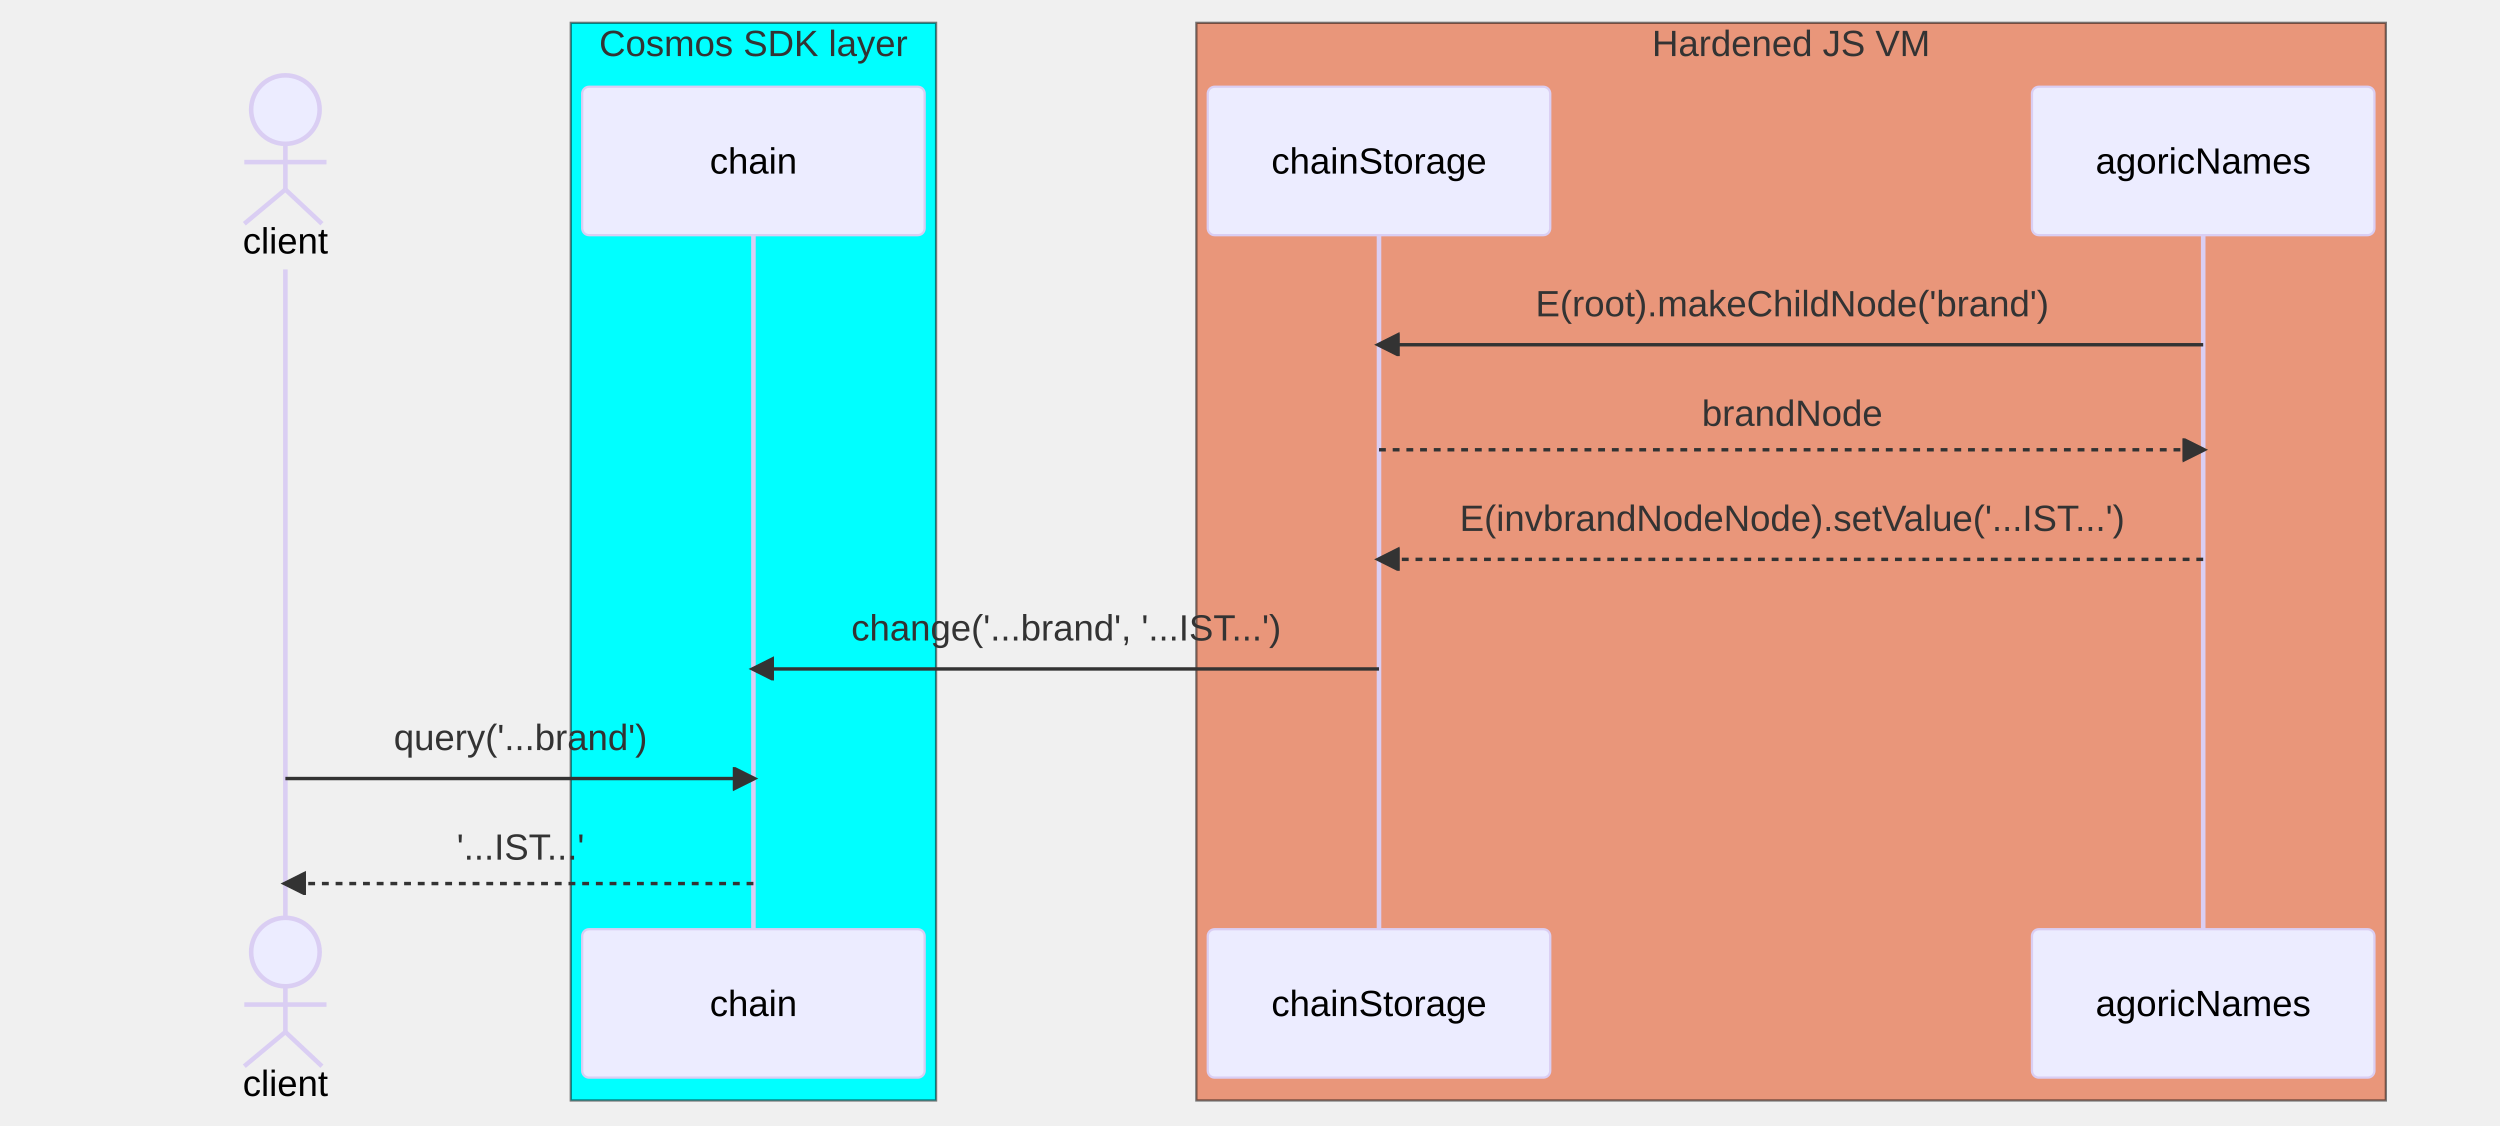
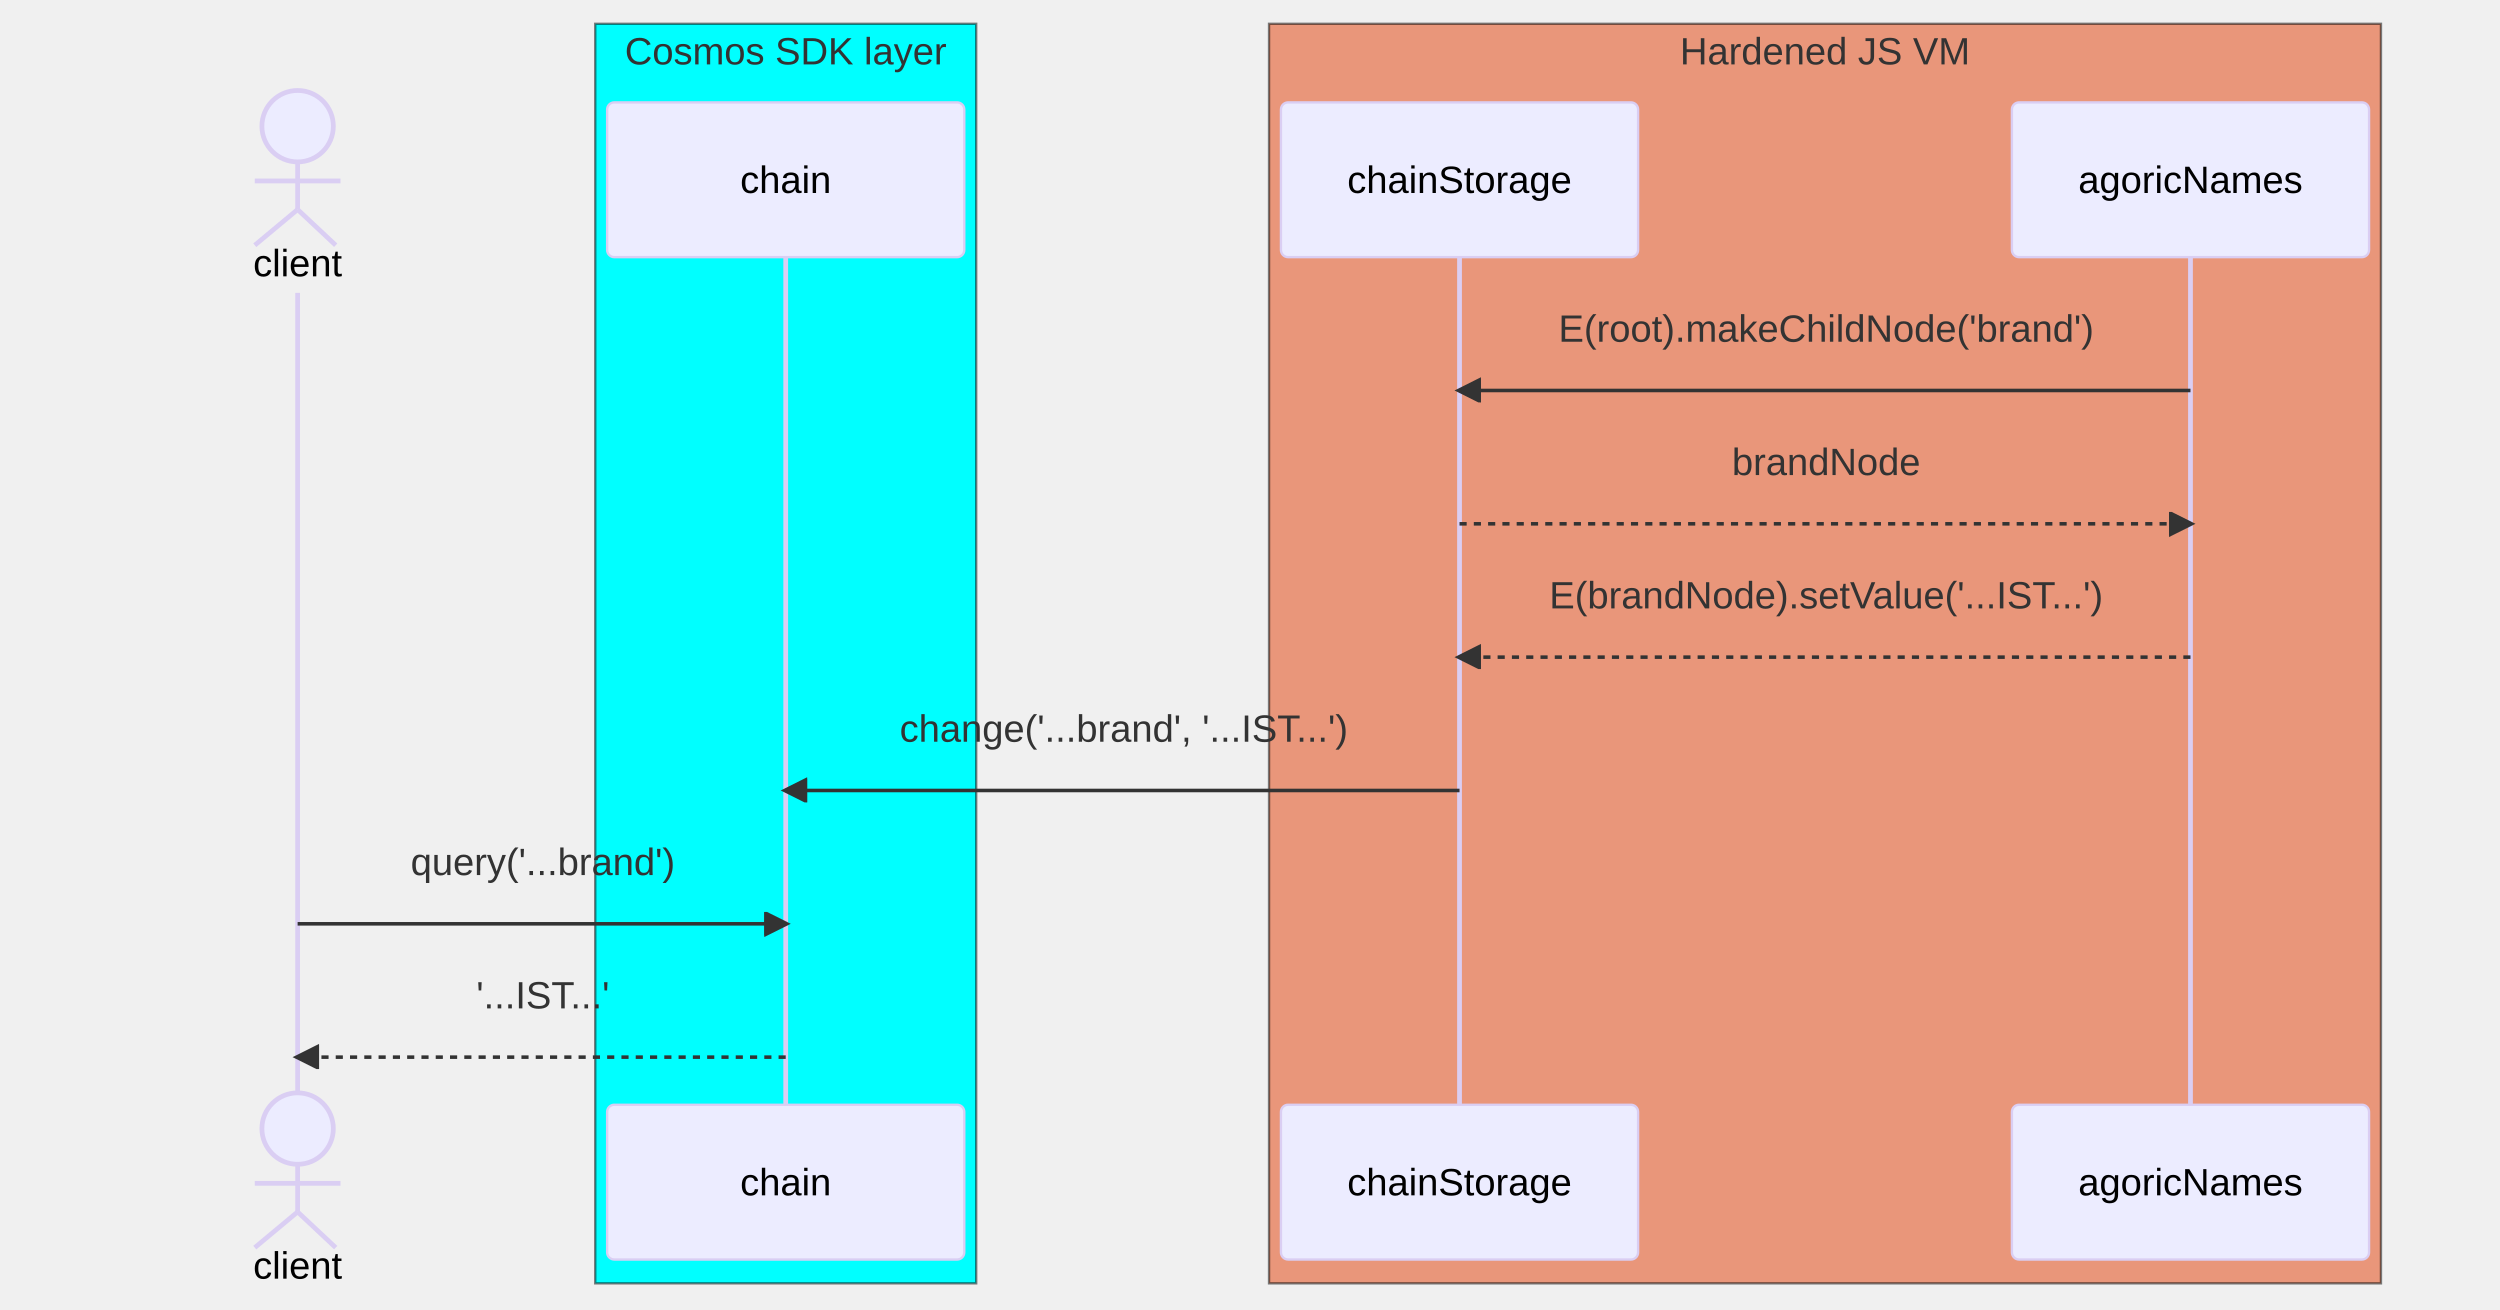
- <svg xmlns="http://www.w3.org/2000/svg" aria-roledescription="sequence" role="graphics-document document" viewBox="-50 -10 1095 493" style="max-width: 1095px; background-color: rgb(255, 255, 255);" width="100%" id="mermaid-1691697698705">
+ <svg xmlns="http://www.w3.org/2000/svg" aria-roledescription="sequence" role="graphics-document document" viewBox="-50 -10 1050 550" style="max-width: 1050px; background-color: rgb(255, 255, 255);" width="100%" id="graph-div" height="100%">
  <g>
-     <rect class="rect" height="472" width="521" stroke="rgb(0,0,0, 0.5)" fill="darksalmon" y="0" x="474" />
-     <text style="text-anchor: middle; font-size: 16px; font-weight: 400;" class="text" alignment-baseline="central" dominant-baseline="central" y="9" x="734.5">
-       <tspan dy="0" x="734.5">Hardened JS VM</tspan>
+     <rect class="rect" height="529" width="467" stroke="rgb(0,0,0, 0.5)" fill="darksalmon" y="0" x="483" />
+     <text class="text" alignment-baseline="central" dominant-baseline="central" style="text-anchor: middle; font-size: 16px; font-weight: 400;" y="11.5" x="716.5">
+       <tspan dy="0" x="716.5">Hardened JS VM</tspan>
    </text>
  </g>
  <g>
-     <rect class="rect" height="472" width="160" stroke="rgb(0,0,0, 0.5)" fill="aqua" y="0" x="200" />
-     <text style="text-anchor: middle; font-size: 16px; font-weight: 400;" class="text" alignment-baseline="central" dominant-baseline="central" y="9" x="280">
+     <rect class="rect" height="529" width="160" stroke="rgb(0,0,0, 0.5)" fill="aqua" y="0" x="200" />
+     <text class="text" alignment-baseline="central" dominant-baseline="central" style="text-anchor: middle; font-size: 16px; font-weight: 400;" y="11.5" x="280">
      <tspan dy="0" x="280">Cosmos SDK layer</tspan>
    </text>
  </g>
-   <style>#mermaid-1691697698705{font-family:"trebuchet ms",verdana,arial,sans-serif;font-size:16px;fill:#333;}#mermaid-1691697698705 .error-icon{fill:#552222;}#mermaid-1691697698705 .error-text{fill:#552222;stroke:#552222;}#mermaid-1691697698705 .edge-thickness-normal{stroke-width:2px;}#mermaid-1691697698705 .edge-thickness-thick{stroke-width:3.5px;}#mermaid-1691697698705 .edge-pattern-solid{stroke-dasharray:0;}#mermaid-1691697698705 .edge-pattern-dashed{stroke-dasharray:3;}#mermaid-1691697698705 .edge-pattern-dotted{stroke-dasharray:2;}#mermaid-1691697698705 .marker{fill:#333333;stroke:#333333;}#mermaid-1691697698705 .marker.cross{stroke:#333333;}#mermaid-1691697698705 svg{font-family:"trebuchet ms",verdana,arial,sans-serif;font-size:16px;}#mermaid-1691697698705 .actor{stroke:hsl(259.626, 59.777%, 87.902%);fill:#ECECFF;}#mermaid-1691697698705 text.actor&gt;tspan{fill:black;stroke:none;}#mermaid-1691697698705 .actor-line{stroke:grey;}#mermaid-1691697698705 .messageLine0{stroke-width:1.5;stroke-dasharray:none;stroke:#333;}#mermaid-1691697698705 .messageLine1{stroke-width:1.5;stroke-dasharray:2,2;stroke:#333;}#mermaid-1691697698705 #arrowhead path{fill:#333;stroke:#333;}#mermaid-1691697698705 .sequenceNumber{fill:white;}#mermaid-1691697698705 #sequencenumber{fill:#333;}#mermaid-1691697698705 #crosshead path{fill:#333;stroke:#333;}#mermaid-1691697698705 .messageText{fill:#333;stroke:none;}#mermaid-1691697698705 .labelBox{stroke:hsl(259.626, 59.777%, 87.902%);fill:#ECECFF;}#mermaid-1691697698705 .labelText,#mermaid-1691697698705 .labelText&gt;tspan{fill:black;stroke:none;}#mermaid-1691697698705 .loopText,#mermaid-1691697698705 .loopText&gt;tspan{fill:black;stroke:none;}#mermaid-1691697698705 .loopLine{stroke-width:2px;stroke-dasharray:2,2;stroke:hsl(259.626, 59.777%, 87.902%);fill:hsl(259.626, 59.777%, 87.902%);}#mermaid-1691697698705 .note{stroke:#aaaa33;fill:#fff5ad;}#mermaid-1691697698705 .noteText,#mermaid-1691697698705 .noteText&gt;tspan{fill:black;stroke:none;}#mermaid-1691697698705 .activation0{fill:#f4f4f4;stroke:#666;}#mermaid-1691697698705 .activation1{fill:#f4f4f4;stroke:#666;}#mermaid-1691697698705 .activation2{fill:#f4f4f4;stroke:#666;}#mermaid-1691697698705 .actorPopupMenu{position:absolute;}#mermaid-1691697698705 .actorPopupMenuPanel{position:absolute;fill:#ECECFF;box-shadow:0px 8px 16px 0px rgba(0,0,0,0.2);filter:drop-shadow(3px 5px 2px rgb(0 0 0 / 0.4));}#mermaid-1691697698705 .actor-man line{stroke:hsl(259.626, 59.777%, 87.902%);fill:#ECECFF;}#mermaid-1691697698705 .actor-man circle,#mermaid-1691697698705 line{stroke:hsl(259.626, 59.777%, 87.902%);fill:#ECECFF;stroke-width:2px;}#mermaid-1691697698705 :root{--mermaid-font-family:"trebuchet ms",verdana,arial,sans-serif;}</style>
+   <g>
+     <rect class="actor" ry="3" rx="3" height="65" width="150" stroke="#666" fill="#eaeaea" y="454" x="795" />
+     <text class="actor" alignment-baseline="central" dominant-baseline="central" style="text-anchor: middle; font-size: 16px; font-weight: 400;" y="486.5" x="870">
+       <tspan dy="0" x="870">agoricNames</tspan>
+     </text>
+   </g>
+   <g>
+     <rect class="actor" ry="3" rx="3" height="65" width="150" stroke="#666" fill="#eaeaea" y="454" x="488" />
+     <text class="actor" alignment-baseline="central" dominant-baseline="central" style="text-anchor: middle; font-size: 16px; font-weight: 400;" y="486.5" x="563">
+       <tspan dy="0" x="563">chainStorage</tspan>
+     </text>
+   </g>
+   <g>
+     <rect class="actor" ry="3" rx="3" height="65" width="150" stroke="#666" fill="#eaeaea" y="454" x="205" />
+     <text class="actor" alignment-baseline="central" dominant-baseline="central" style="text-anchor: middle; font-size: 16px; font-weight: 400;" y="486.5" x="280">
+       <tspan dy="0" x="280">chain</tspan>
+     </text>
+   </g>
+   <g>
+     <line stroke="#999" stroke-width="0.5px" class="200" y2="454" x2="870" y1="38" x1="870" id="actor3" />
+     <g id="root-3">
+       <rect class="actor" ry="3" rx="3" height="65" width="150" stroke="#666" fill="#eaeaea" y="33" x="795" />
+       <text class="actor" alignment-baseline="central" dominant-baseline="central" style="text-anchor: middle; font-size: 16px; font-weight: 400;" y="65.5" x="870">
+         <tspan dy="0" x="870">agoricNames</tspan>
+       </text>
+     </g>
+   </g>
+   <g>
+     <line stroke="#999" stroke-width="0.5px" class="200" y2="454" x2="563" y1="38" x1="563" id="actor2" />
+     <g id="root-2">
+       <rect class="actor" ry="3" rx="3" height="65" width="150" stroke="#666" fill="#eaeaea" y="33" x="488" />
+       <text class="actor" alignment-baseline="central" dominant-baseline="central" style="text-anchor: middle; font-size: 16px; font-weight: 400;" y="65.5" x="563">
+         <tspan dy="0" x="563">chainStorage</tspan>
+       </text>
+     </g>
+   </g>
+   <g>
+     <line stroke="#999" stroke-width="0.5px" class="200" y2="454" x2="280" y1="38" x1="280" id="actor1" />
+     <g id="root-1">
+       <rect class="actor" ry="3" rx="3" height="65" width="150" stroke="#666" fill="#eaeaea" y="33" x="205" />
+       <text class="actor" alignment-baseline="central" dominant-baseline="central" style="text-anchor: middle; font-size: 16px; font-weight: 400;" y="65.5" x="280">
+         <tspan dy="0" x="280">chain</tspan>
+       </text>
+     </g>
+   </g>
+   <style>#graph-div{font-family:"trebuchet ms",verdana,arial,sans-serif;font-size:16px;fill:#333;}#graph-div .error-icon{fill:#552222;}#graph-div .error-text{fill:#552222;stroke:#552222;}#graph-div .edge-thickness-normal{stroke-width:2px;}#graph-div .edge-thickness-thick{stroke-width:3.5px;}#graph-div .edge-pattern-solid{stroke-dasharray:0;}#graph-div .edge-pattern-dashed{stroke-dasharray:3;}#graph-div .edge-pattern-dotted{stroke-dasharray:2;}#graph-div .marker{fill:#333333;stroke:#333333;}#graph-div .marker.cross{stroke:#333333;}#graph-div svg{font-family:"trebuchet ms",verdana,arial,sans-serif;font-size:16px;}#graph-div .actor{stroke:hsl(259.626, 59.777%, 87.902%);fill:#ECECFF;}#graph-div text.actor&gt;tspan{fill:black;stroke:none;}#graph-div .actor-line{stroke:grey;}#graph-div .messageLine0{stroke-width:1.5;stroke-dasharray:none;stroke:#333;}#graph-div .messageLine1{stroke-width:1.5;stroke-dasharray:2,2;stroke:#333;}#graph-div #arrowhead path{fill:#333;stroke:#333;}#graph-div .sequenceNumber{fill:white;}#graph-div #sequencenumber{fill:#333;}#graph-div #crosshead path{fill:#333;stroke:#333;}#graph-div .messageText{fill:#333;stroke:none;}#graph-div .labelBox{stroke:hsl(259.626, 59.777%, 87.902%);fill:#ECECFF;}#graph-div .labelText,#graph-div .labelText&gt;tspan{fill:black;stroke:none;}#graph-div .loopText,#graph-div .loopText&gt;tspan{fill:black;stroke:none;}#graph-div .loopLine{stroke-width:2px;stroke-dasharray:2,2;stroke:hsl(259.626, 59.777%, 87.902%);fill:hsl(259.626, 59.777%, 87.902%);}#graph-div .note{stroke:#aaaa33;fill:#fff5ad;}#graph-div .noteText,#graph-div .noteText&gt;tspan{fill:black;stroke:none;}#graph-div .activation0{fill:#f4f4f4;stroke:#666;}#graph-div .activation1{fill:#f4f4f4;stroke:#666;}#graph-div .activation2{fill:#f4f4f4;stroke:#666;}#graph-div .actorPopupMenu{position:absolute;}#graph-div .actorPopupMenuPanel{position:absolute;fill:#ECECFF;box-shadow:0px 8px 16px 0px rgba(0,0,0,0.2);filter:drop-shadow(3px 5px 2px rgb(0 0 0 / 0.4));}#graph-div .actor-man line{stroke:hsl(259.626, 59.777%, 87.902%);fill:#ECECFF;}#graph-div .actor-man circle,#graph-div line{stroke:hsl(259.626, 59.777%, 87.902%);fill:#ECECFF;stroke-width:2px;}#graph-div :root{--mermaid-font-family:"trebuchet ms",verdana,arial,sans-serif;}</style>
  <g />
  <defs>
    <symbol height="24" width="24" id="computer">
      <path d="M2 2v13h20v-13h-20zm18 11h-16v-9h16v9zm-10.228 6l.466-1h3.524l.467 1h-4.457zm14.228 3h-24l2-6h2.104l-1.33 4h18.45l-1.297-4h2.073l2 6zm-5-10h-14v-7h14v7z" transform="scale(.5)" />
    </symbol>
  </defs>
  <defs>
    <symbol clip-rule="evenodd" fill-rule="evenodd" id="database">
      <path d="M12.258.001l.256.004.255.005.253.008.251.01.249.012.247.015.246.016.242.019.241.02.239.023.236.024.233.027.231.028.229.031.225.032.223.034.22.036.217.038.214.04.211.041.208.043.205.045.201.046.198.048.194.05.191.051.187.053.183.054.18.056.175.057.172.059.168.06.163.061.16.063.155.064.15.066.074.033.073.033.071.034.07.034.069.035.068.035.067.035.066.035.064.036.064.036.062.036.06.036.06.037.058.037.058.037.055.038.055.038.053.038.052.038.051.039.05.039.048.039.047.039.045.04.044.04.043.04.041.04.04.041.039.041.037.041.036.041.034.041.033.042.032.042.03.042.029.042.027.042.026.043.024.043.023.043.021.043.02.043.018.044.017.043.015.044.013.044.012.044.011.045.009.044.007.045.006.045.004.045.002.045.001.045v17l-.001.045-.002.045-.004.045-.006.045-.007.045-.009.044-.011.045-.012.044-.013.044-.015.044-.017.043-.018.044-.02.043-.021.043-.023.043-.024.043-.026.043-.027.042-.029.042-.03.042-.032.042-.033.042-.034.041-.036.041-.037.041-.039.041-.04.041-.041.04-.043.04-.044.04-.045.04-.047.039-.048.039-.05.039-.051.039-.052.038-.053.038-.055.038-.055.038-.058.037-.058.037-.06.037-.06.036-.062.036-.064.036-.064.036-.066.035-.067.035-.068.035-.069.035-.07.034-.071.034-.073.033-.074.033-.15.066-.155.064-.16.063-.163.061-.168.06-.172.059-.175.057-.18.056-.183.054-.187.053-.191.051-.194.05-.198.048-.201.046-.205.045-.208.043-.211.041-.214.04-.217.038-.22.036-.223.034-.225.032-.229.031-.231.028-.233.027-.236.024-.239.023-.241.02-.242.019-.246.016-.247.015-.249.012-.251.01-.253.008-.255.005-.256.004-.258.001-.258-.001-.256-.004-.255-.005-.253-.008-.251-.01-.249-.012-.247-.015-.245-.016-.243-.019-.241-.02-.238-.023-.236-.024-.234-.027-.231-.028-.228-.031-.226-.032-.223-.034-.22-.036-.217-.038-.214-.04-.211-.041-.208-.043-.204-.045-.201-.046-.198-.048-.195-.05-.19-.051-.187-.053-.184-.054-.179-.056-.176-.057-.172-.059-.167-.06-.164-.061-.159-.063-.155-.064-.151-.066-.074-.033-.072-.033-.072-.034-.07-.034-.069-.035-.068-.035-.067-.035-.066-.035-.064-.036-.063-.036-.062-.036-.061-.036-.06-.037-.058-.037-.057-.037-.056-.038-.055-.038-.053-.038-.052-.038-.051-.039-.049-.039-.049-.039-.046-.039-.046-.04-.044-.04-.043-.04-.041-.04-.04-.041-.039-.041-.037-.041-.036-.041-.034-.041-.033-.042-.032-.042-.03-.042-.029-.042-.027-.042-.026-.043-.024-.043-.023-.043-.021-.043-.02-.043-.018-.044-.017-.043-.015-.044-.013-.044-.012-.044-.011-.045-.009-.044-.007-.045-.006-.045-.004-.045-.002-.045-.001-.045v-17l.001-.045.002-.045.004-.045.006-.045.007-.045.009-.044.011-.045.012-.044.013-.044.015-.044.017-.043.018-.044.02-.043.021-.043.023-.043.024-.043.026-.043.027-.042.029-.042.03-.042.032-.042.033-.042.034-.041.036-.041.037-.041.039-.041.04-.041.041-.04.043-.04.044-.04.046-.04.046-.039.049-.039.049-.039.051-.039.052-.038.053-.038.055-.038.056-.038.057-.037.058-.037.06-.037.061-.036.062-.036.063-.036.064-.036.066-.035.067-.035.068-.035.069-.035.07-.034.072-.034.072-.033.074-.033.151-.066.155-.064.159-.063.164-.061.167-.06.172-.059.176-.057.179-.056.184-.054.187-.053.19-.051.195-.05.198-.048.201-.046.204-.045.208-.043.211-.041.214-.04.217-.038.22-.036.223-.034.226-.032.228-.031.231-.028.234-.027.236-.024.238-.023.241-.02.243-.019.245-.016.247-.015.249-.012.251-.01.253-.008.255-.005.256-.004.258-.001.258.001zm-9.258 20.499v.01l.001.021.003.021.004.022.005.021.006.022.007.022.009.023.01.022.011.023.012.023.013.023.015.023.016.024.017.023.018.024.019.024.021.024.022.025.023.024.024.025.052.049.056.05.061.051.066.051.07.051.075.051.079.052.084.052.088.052.092.052.097.052.102.051.105.052.11.052.114.051.119.051.123.051.127.05.131.05.135.05.139.048.144.049.147.047.152.047.155.047.16.045.163.045.167.043.171.043.176.041.178.041.183.039.187.039.19.037.194.035.197.035.202.033.204.031.209.03.212.029.216.027.219.025.222.024.226.021.23.02.233.018.236.016.24.015.243.012.246.01.249.008.253.005.256.004.259.001.26-.001.257-.004.254-.005.25-.008.247-.011.244-.012.241-.014.237-.016.233-.018.231-.021.226-.021.224-.024.22-.026.216-.027.212-.028.21-.031.205-.031.202-.034.198-.034.194-.036.191-.037.187-.039.183-.04.179-.04.175-.042.172-.043.168-.044.163-.045.16-.046.155-.046.152-.047.148-.048.143-.049.139-.049.136-.05.131-.05.126-.05.123-.051.118-.052.114-.051.11-.052.106-.052.101-.052.096-.052.092-.052.088-.053.083-.051.079-.052.074-.052.07-.051.065-.051.06-.051.056-.05.051-.05.023-.024.023-.025.021-.024.02-.024.019-.024.018-.024.017-.024.015-.023.014-.024.013-.023.012-.023.01-.023.01-.022.008-.022.006-.022.006-.022.004-.022.004-.021.001-.021.001-.021v-4.127l-.077.055-.08.053-.083.054-.085.053-.087.052-.09.052-.093.051-.095.05-.097.05-.1.049-.102.049-.105.048-.106.047-.109.047-.111.046-.114.045-.115.045-.118.044-.12.043-.122.042-.124.042-.126.041-.128.04-.13.04-.132.038-.134.038-.135.037-.138.037-.139.035-.142.035-.143.034-.144.033-.147.032-.148.031-.15.03-.151.03-.153.029-.154.027-.156.027-.158.026-.159.025-.161.024-.162.023-.163.022-.165.021-.166.02-.167.019-.169.018-.169.017-.171.016-.173.015-.173.014-.175.013-.175.012-.177.011-.178.01-.179.008-.179.008-.181.006-.182.005-.182.004-.184.003-.184.002h-.37l-.184-.002-.184-.003-.182-.004-.182-.005-.181-.006-.179-.008-.179-.008-.178-.01-.176-.011-.176-.012-.175-.013-.173-.014-.172-.015-.171-.016-.17-.017-.169-.018-.167-.019-.166-.02-.165-.021-.163-.022-.162-.023-.161-.024-.159-.025-.157-.026-.156-.027-.155-.027-.153-.029-.151-.03-.15-.03-.148-.031-.146-.032-.145-.033-.143-.034-.141-.035-.14-.035-.137-.037-.136-.037-.134-.038-.132-.038-.13-.04-.128-.04-.126-.041-.124-.042-.122-.042-.12-.044-.117-.043-.116-.045-.113-.045-.112-.046-.109-.047-.106-.047-.105-.048-.102-.049-.1-.049-.097-.05-.095-.05-.093-.052-.09-.051-.087-.052-.085-.053-.083-.054-.08-.054-.077-.054v4.127zm0-5.654v.011l.001.021.003.021.004.021.005.022.006.022.007.022.009.022.01.022.011.023.012.023.013.023.015.024.016.023.017.024.018.024.019.024.021.024.022.024.023.025.024.024.052.05.056.05.061.05.066.051.07.051.075.052.079.051.084.052.088.052.092.052.097.052.102.052.105.052.11.051.114.051.119.052.123.05.127.051.131.05.135.049.139.049.144.048.147.048.152.047.155.046.16.045.163.045.167.044.171.042.176.042.178.04.183.04.187.038.19.037.194.036.197.034.202.033.204.032.209.03.212.028.216.027.219.025.222.024.226.022.23.02.233.018.236.016.24.014.243.012.246.01.249.008.253.006.256.003.259.001.26-.001.257-.003.254-.006.25-.008.247-.01.244-.012.241-.015.237-.016.233-.018.231-.02.226-.022.224-.024.22-.025.216-.027.212-.029.21-.03.205-.032.202-.033.198-.035.194-.036.191-.037.187-.039.183-.039.179-.041.175-.042.172-.043.168-.044.163-.045.16-.045.155-.047.152-.047.148-.048.143-.048.139-.05.136-.049.131-.05.126-.051.123-.051.118-.051.114-.052.11-.052.106-.052.101-.052.096-.052.092-.052.088-.052.083-.052.079-.052.074-.051.07-.052.065-.051.06-.05.056-.051.051-.049.023-.025.023-.024.021-.025.02-.024.019-.024.018-.024.017-.024.015-.023.014-.023.013-.024.012-.022.01-.023.01-.023.008-.022.006-.022.006-.022.004-.021.004-.022.001-.021.001-.021v-4.139l-.077.054-.08.054-.083.054-.085.052-.087.053-.09.051-.093.051-.095.051-.097.05-.1.049-.102.049-.105.048-.106.047-.109.047-.111.046-.114.045-.115.044-.118.044-.12.044-.122.042-.124.042-.126.041-.128.04-.13.039-.132.039-.134.038-.135.037-.138.036-.139.036-.142.035-.143.033-.144.033-.147.033-.148.031-.15.03-.151.03-.153.028-.154.028-.156.027-.158.026-.159.025-.161.024-.162.023-.163.022-.165.021-.166.02-.167.019-.169.018-.169.017-.171.016-.173.015-.173.014-.175.013-.175.012-.177.011-.178.009-.179.009-.179.007-.181.007-.182.005-.182.004-.184.003-.184.002h-.37l-.184-.002-.184-.003-.182-.004-.182-.005-.181-.007-.179-.007-.179-.009-.178-.009-.176-.011-.176-.012-.175-.013-.173-.014-.172-.015-.171-.016-.17-.017-.169-.018-.167-.019-.166-.02-.165-.021-.163-.022-.162-.023-.161-.024-.159-.025-.157-.026-.156-.027-.155-.028-.153-.028-.151-.03-.15-.03-.148-.031-.146-.033-.145-.033-.143-.033-.141-.035-.14-.036-.137-.036-.136-.037-.134-.038-.132-.039-.13-.039-.128-.04-.126-.041-.124-.042-.122-.043-.12-.043-.117-.044-.116-.044-.113-.046-.112-.046-.109-.046-.106-.047-.105-.048-.102-.049-.1-.049-.097-.05-.095-.051-.093-.051-.09-.051-.087-.053-.085-.052-.083-.054-.08-.054-.077-.054v4.139zm0-5.666v.011l.001.02.003.022.004.021.005.022.006.021.007.022.009.023.01.022.011.023.012.023.013.023.015.023.016.024.017.024.018.023.019.024.021.025.022.024.023.024.024.025.052.05.056.05.061.05.066.051.07.051.075.052.079.051.084.052.088.052.092.052.097.052.102.052.105.051.11.052.114.051.119.051.123.051.127.05.131.05.135.05.139.049.144.048.147.048.152.047.155.046.16.045.163.045.167.043.171.043.176.042.178.04.183.04.187.038.19.037.194.036.197.034.202.033.204.032.209.03.212.028.216.027.219.025.222.024.226.021.23.02.233.018.236.017.24.014.243.012.246.01.249.008.253.006.256.003.259.001.26-.001.257-.003.254-.006.25-.008.247-.01.244-.013.241-.014.237-.016.233-.018.231-.02.226-.022.224-.024.22-.025.216-.027.212-.029.21-.03.205-.032.202-.033.198-.035.194-.036.191-.037.187-.039.183-.039.179-.041.175-.042.172-.043.168-.044.163-.045.16-.045.155-.047.152-.047.148-.048.143-.049.139-.049.136-.049.131-.051.126-.05.123-.051.118-.052.114-.051.11-.052.106-.052.101-.052.096-.052.092-.052.088-.052.083-.052.079-.052.074-.052.07-.051.065-.051.06-.051.056-.05.051-.049.023-.025.023-.025.021-.024.02-.024.019-.024.018-.024.017-.024.015-.023.014-.024.013-.023.012-.023.01-.022.01-.023.008-.022.006-.022.006-.022.004-.022.004-.021.001-.021.001-.021v-4.153l-.077.054-.08.054-.083.053-.085.053-.087.053-.09.051-.093.051-.095.051-.097.05-.1.049-.102.048-.105.048-.106.048-.109.046-.111.046-.114.046-.115.044-.118.044-.12.043-.122.043-.124.042-.126.041-.128.04-.13.039-.132.039-.134.038-.135.037-.138.036-.139.036-.142.034-.143.034-.144.033-.147.032-.148.032-.15.03-.151.03-.153.028-.154.028-.156.027-.158.026-.159.024-.161.024-.162.023-.163.023-.165.021-.166.02-.167.019-.169.018-.169.017-.171.016-.173.015-.173.014-.175.013-.175.012-.177.01-.178.01-.179.009-.179.007-.181.006-.182.006-.182.004-.184.003-.184.001-.185.001-.185-.001-.184-.001-.184-.003-.182-.004-.182-.006-.181-.006-.179-.007-.179-.009-.178-.01-.176-.01-.176-.012-.175-.013-.173-.014-.172-.015-.171-.016-.17-.017-.169-.018-.167-.019-.166-.02-.165-.021-.163-.023-.162-.023-.161-.024-.159-.024-.157-.026-.156-.027-.155-.028-.153-.028-.151-.03-.15-.03-.148-.032-.146-.032-.145-.033-.143-.034-.141-.034-.14-.036-.137-.036-.136-.037-.134-.038-.132-.039-.13-.039-.128-.041-.126-.041-.124-.041-.122-.043-.12-.043-.117-.044-.116-.044-.113-.046-.112-.046-.109-.046-.106-.048-.105-.048-.102-.048-.1-.05-.097-.049-.095-.051-.093-.051-.09-.052-.087-.052-.085-.053-.083-.053-.08-.054-.077-.054v4.153zm8.74-8.179l-.257.004-.254.005-.25.008-.247.011-.244.012-.241.014-.237.016-.233.018-.231.021-.226.022-.224.023-.22.026-.216.027-.212.028-.21.031-.205.032-.202.033-.198.034-.194.036-.191.038-.187.038-.183.04-.179.041-.175.042-.172.043-.168.043-.163.045-.16.046-.155.046-.152.048-.148.048-.143.048-.139.049-.136.05-.131.05-.126.051-.123.051-.118.051-.114.052-.11.052-.106.052-.101.052-.096.052-.092.052-.088.052-.083.052-.079.052-.074.051-.07.052-.065.051-.06.05-.056.05-.051.05-.023.025-.023.024-.021.024-.02.025-.019.024-.018.024-.017.023-.015.024-.014.023-.013.023-.012.023-.01.023-.01.022-.008.022-.006.023-.006.021-.004.022-.004.021-.001.021-.001.021.001.021.001.021.004.021.004.022.006.021.006.023.008.022.01.022.01.023.012.023.013.023.014.023.015.024.017.023.018.024.019.024.02.025.021.024.023.024.023.025.051.05.056.05.06.05.065.051.07.052.074.051.079.052.083.052.088.052.092.052.096.052.101.052.106.052.11.052.114.052.118.051.123.051.126.051.131.05.136.05.139.049.143.048.148.048.152.048.155.046.16.046.163.045.168.043.172.043.175.042.179.041.183.04.187.038.191.038.194.036.198.034.202.033.205.032.21.031.212.028.216.027.22.026.224.023.226.022.231.021.233.018.237.016.241.014.244.012.247.011.25.008.254.005.257.004.26.001.26-.001.257-.004.254-.005.25-.008.247-.011.244-.012.241-.014.237-.016.233-.018.231-.021.226-.022.224-.023.22-.026.216-.027.212-.028.21-.031.205-.032.202-.033.198-.034.194-.036.191-.038.187-.038.183-.04.179-.041.175-.042.172-.043.168-.043.163-.045.16-.046.155-.046.152-.048.148-.048.143-.048.139-.049.136-.05.131-.05.126-.051.123-.051.118-.051.114-.052.11-.052.106-.052.101-.052.096-.052.092-.052.088-.052.083-.052.079-.052.074-.051.07-.052.065-.051.06-.05.056-.05.051-.05.023-.025.023-.024.021-.024.02-.025.019-.024.018-.024.017-.023.015-.024.014-.023.013-.023.012-.023.01-.023.01-.022.008-.022.006-.023.006-.021.004-.022.004-.021.001-.021.001-.021-.001-.021-.001-.021-.004-.021-.004-.022-.006-.021-.006-.023-.008-.022-.01-.022-.01-.023-.012-.023-.013-.023-.014-.023-.015-.024-.017-.023-.018-.024-.019-.024-.02-.025-.021-.024-.023-.024-.023-.025-.051-.05-.056-.05-.06-.05-.065-.051-.07-.052-.074-.051-.079-.052-.083-.052-.088-.052-.092-.052-.096-.052-.101-.052-.106-.052-.11-.052-.114-.052-.118-.051-.123-.051-.126-.051-.131-.05-.136-.05-.139-.049-.143-.048-.148-.048-.152-.048-.155-.046-.16-.046-.163-.045-.168-.043-.172-.043-.175-.042-.179-.041-.183-.04-.187-.038-.191-.038-.194-.036-.198-.034-.202-.033-.205-.032-.21-.031-.212-.028-.216-.027-.22-.026-.224-.023-.226-.022-.231-.021-.233-.018-.237-.016-.241-.014-.244-.012-.247-.011-.25-.008-.254-.005-.257-.004-.26-.001-.26.001z" transform="scale(.5)" />
    </symbol>
  </defs>
  <defs>
    <symbol height="24" width="24" id="clock">
      <path d="M12 2c5.514 0 10 4.486 10 10s-4.486 10-10 10-10-4.486-10-10 4.486-10 10-10zm0-2c-6.627 0-12 5.373-12 12s5.373 12 12 12 12-5.373 12-12-5.373-12-12-12zm5.848 12.459c.202.038.202.333.001.372-1.907.361-6.045 1.111-6.547 1.111-.719 0-1.301-.582-1.301-1.301 0-.512.77-5.447 1.125-7.445.034-.192.312-.181.343.014l.985 6.238 5.394 1.011z" transform="scale(.5)" />
    </symbol>
  </defs>
-   <line stroke="#999" stroke-width="0.5px" class="200" y2="417" x2="75" y1="108" x1="75" id="actor5" />
-   <g class="actor-man">
-     <line y2="73" x2="75" y1="53" x1="75" id="actor-man-torso5" />
-     <line y2="61" x2="93" y1="61" x1="57" id="actor-man-arms5" />
-     <line y2="73" x2="75" y1="88" x1="57" />
-     <line y2="88" x2="91" y1="73" x1="75" />
-     <circle height="65" width="150" r="15" cy="38" cx="75" />
-     <text style="text-anchor: middle; font-size: 16px; font-weight: 400;" class="actor" alignment-baseline="central" dominant-baseline="central" y="95.5" x="75">
-       <tspan dy="0" x="75">client</tspan>
-     </text>
-   </g>
-   <g>
-     <line stroke="#999" stroke-width="0.5px" class="200" y2="417" x2="280" y1="33" x1="280" id="actor6" />
-     <g id="root-6">
-       <rect class="actor" ry="3" rx="3" height="65" width="150" stroke="#666" fill="#eaeaea" y="28" x="205" />
-       <text style="text-anchor: middle; font-size: 16px; font-weight: 400;" class="actor" alignment-baseline="central" dominant-baseline="central" y="60.5" x="280">
-         <tspan dy="0" x="280">chain</tspan>
-       </text>
-     </g>
-   </g>
-   <g>
-     <line stroke="#999" stroke-width="0.5px" class="200" y2="417" x2="554" y1="33" x1="554" id="actor7" />
-     <g id="root-7">
-       <rect class="actor" ry="3" rx="3" height="65" width="150" stroke="#666" fill="#eaeaea" y="28" x="479" />
-       <text style="text-anchor: middle; font-size: 16px; font-weight: 400;" class="actor" alignment-baseline="central" dominant-baseline="central" y="60.5" x="554">
-         <tspan dy="0" x="554">chainStorage</tspan>
-       </text>
-     </g>
-   </g>
-   <g>
-     <line stroke="#999" stroke-width="0.5px" class="200" y2="417" x2="915" y1="33" x1="915" id="actor8" />
-     <g id="root-8">
-       <rect class="actor" ry="3" rx="3" height="65" width="150" stroke="#666" fill="#eaeaea" y="28" x="840" />
-       <text style="text-anchor: middle; font-size: 16px; font-weight: 400;" class="actor" alignment-baseline="central" dominant-baseline="central" y="60.5" x="915">
-         <tspan dy="0" x="915">agoricNames</tspan>
-       </text>
-     </g>
-   </g>
  <defs>
    <marker orient="auto" markerHeight="12" markerWidth="12" markerUnits="userSpaceOnUse" refY="5" refX="9" id="arrowhead">
      <path d="M 0 0 L 10 5 L 0 10 z" />
    </marker>
  </defs>
  <defs>
    <marker refY="5" refX="4" orient="auto" markerHeight="8" markerWidth="15" id="crosshead">
-       <path style="stroke-dasharray: 0, 0;" d="M 1,2 L 6,7 M 6,2 L 1,7" stroke-width="1pt" stroke="#000000" fill="none" />
+       <path d="M 1,2 L 6,7 M 6,2 L 1,7" stroke-width="1pt" style="stroke-dasharray: 0px, 0px;" stroke="#000000" fill="none" />
    </marker>
  </defs>
  <defs>
    <marker orient="auto" markerHeight="28" markerWidth="20" refY="7" refX="18" id="filled-head">
      <path d="M 18,7 L9,13 L14,7 L9,1 Z" />
    </marker>
  </defs>
  <defs>
    <marker orient="auto" markerHeight="40" markerWidth="60" refY="15" refX="15" id="sequencenumber">
      <circle r="6" cy="15" cx="15" />
    </marker>
  </defs>
-   <text style="font-size: 16px; font-weight: 400;" dy="1em" class="messageText" alignment-baseline="middle" dominant-baseline="middle" text-anchor="middle" y="108" x="735">E(root).makeChildNode('brand')</text>
-   <line style="fill: none;" marker-end="url(#arrowhead)" stroke="none" stroke-width="2" class="messageLine0" y2="141" x2="554" y1="141" x1="915" />
-   <text style="font-size: 16px; font-weight: 400;" dy="1em" class="messageText" alignment-baseline="middle" dominant-baseline="middle" text-anchor="middle" y="156" x="735">brandNode</text>
-   <line style="stroke-dasharray: 3, 3; fill: none;" marker-end="url(#arrowhead)" stroke="none" stroke-width="2" class="messageLine1" y2="187" x2="915" y1="187" x1="554" />
-   <text style="font-size: 16px; font-weight: 400;" dy="1em" class="messageText" alignment-baseline="middle" dominant-baseline="middle" text-anchor="middle" y="202" x="735">E(invbrandNodeNode).setValue('...IST...')</text>
-   <line style="stroke-dasharray: 3, 3; fill: none;" marker-end="url(#arrowhead)" stroke="none" stroke-width="2" class="messageLine1" y2="235" x2="554" y1="235" x1="915" />
-   <text style="font-size: 16px; font-weight: 400;" dy="1em" class="messageText" alignment-baseline="middle" dominant-baseline="middle" text-anchor="middle" y="250" x="417">change('...brand', '...IST...')</text>
-   <line style="fill: none;" marker-end="url(#arrowhead)" stroke="none" stroke-width="2" class="messageLine0" y2="283" x2="280" y1="283" x1="554" />
-   <text style="font-size: 16px; font-weight: 400;" dy="1em" class="messageText" alignment-baseline="middle" dominant-baseline="middle" text-anchor="middle" y="298" x="178">query('...brand')</text>
-   <line style="fill: none;" marker-end="url(#arrowhead)" stroke="none" stroke-width="2" class="messageLine0" y2="331" x2="280" y1="331" x1="75" />
-   <text style="font-size: 16px; font-weight: 400;" dy="1em" class="messageText" alignment-baseline="middle" dominant-baseline="middle" text-anchor="middle" y="346" x="178">'...IST...'</text>
-   <line style="stroke-dasharray: 3, 3; fill: none;" marker-end="url(#arrowhead)" stroke="none" stroke-width="2" class="messageLine1" y2="377" x2="75" y1="377" x1="280" />
+   <line stroke="#999" stroke-width="0.5px" class="200" y2="454" x2="75" y1="113" x1="75" id="actor0" />
  <g class="actor-man">
-     <line y2="442" x2="75" y1="422" x1="75" id="actor-man-torso8" />
-     <line y2="430" x2="93" y1="430" x1="57" id="actor-man-arms8" />
-     <line y2="442" x2="75" y1="457" x1="57" />
-     <line y2="457" x2="91" y1="442" x1="75" />
-     <circle height="65" width="150" r="15" cy="407" cx="75" />
-     <text style="text-anchor: middle; font-size: 16px; font-weight: 400;" class="actor" alignment-baseline="central" dominant-baseline="central" y="464.5" x="75">
+     <line y2="78" x2="75" y1="58" x1="75" id="actor-man-torso0" />
+     <line y2="66" x2="93" y1="66" x1="57" id="actor-man-arms0" />
+     <line y2="78" x2="75" y1="93" x1="57" />
+     <line y2="93" x2="91" y1="78" x1="75" />
+     <circle height="65" width="150" r="15" cy="43" cx="75" />
+     <text class="actor" alignment-baseline="central" dominant-baseline="central" style="text-anchor: middle; font-size: 16px; font-weight: 400;" y="100.5" x="75">
      <tspan dy="0" x="75">client</tspan>
    </text>
  </g>
-   <g>
-     <rect class="actor" ry="3" rx="3" height="65" width="150" stroke="#666" fill="#eaeaea" y="397" x="205" />
-     <text style="text-anchor: middle; font-size: 16px; font-weight: 400;" class="actor" alignment-baseline="central" dominant-baseline="central" y="429.5" x="280">
-       <tspan dy="0" x="280">chain</tspan>
-     </text>
-   </g>
-   <g>
-     <rect class="actor" ry="3" rx="3" height="65" width="150" stroke="#666" fill="#eaeaea" y="397" x="479" />
-     <text style="text-anchor: middle; font-size: 16px; font-weight: 400;" class="actor" alignment-baseline="central" dominant-baseline="central" y="429.5" x="554">
-       <tspan dy="0" x="554">chainStorage</tspan>
-     </text>
-   </g>
-   <g>
-     <rect class="actor" ry="3" rx="3" height="65" width="150" stroke="#666" fill="#eaeaea" y="397" x="840" />
-     <text style="text-anchor: middle; font-size: 16px; font-weight: 400;" class="actor" alignment-baseline="central" dominant-baseline="central" y="429.5" x="915">
-       <tspan dy="0" x="915">agoricNames</tspan>
+   <text dy="1em" class="messageText" style="font-size: 16px; font-weight: 400;" alignment-baseline="middle" dominant-baseline="middle" text-anchor="middle" y="113" x="717">E(root).makeChildNode('brand')</text>
+   <line marker-end="url(#arrowhead)" style="fill: none;" stroke="none" stroke-width="2" class="messageLine0" y2="154" x2="563" y1="154" x1="870" />
+   <text dy="1em" class="messageText" style="font-size: 16px; font-weight: 400;" alignment-baseline="middle" dominant-baseline="middle" text-anchor="middle" y="169" x="717">brandNode</text>
+   <line marker-end="url(#arrowhead)" stroke="none" stroke-width="2" class="messageLine1" style="stroke-dasharray: 3px, 3px; fill: none;" y2="210" x2="870" y1="210" x1="563" />
+   <text dy="1em" class="messageText" style="font-size: 16px; font-weight: 400;" alignment-baseline="middle" dominant-baseline="middle" text-anchor="middle" y="225" x="717">E(brandNode).setValue('...IST...')</text>
+   <line marker-end="url(#arrowhead)" stroke="none" stroke-width="2" class="messageLine1" style="stroke-dasharray: 3px, 3px; fill: none;" y2="266" x2="563" y1="266" x1="870" />
+   <text dy="1em" class="messageText" style="font-size: 16px; font-weight: 400;" alignment-baseline="middle" dominant-baseline="middle" text-anchor="middle" y="281" x="422">change('...brand', '...IST...')</text>
+   <line marker-end="url(#arrowhead)" style="fill: none;" stroke="none" stroke-width="2" class="messageLine0" y2="322" x2="280" y1="322" x1="563" />
+   <text dy="1em" class="messageText" style="font-size: 16px; font-weight: 400;" alignment-baseline="middle" dominant-baseline="middle" text-anchor="middle" y="337" x="178">query('...brand')</text>
+   <line marker-end="url(#arrowhead)" style="fill: none;" stroke="none" stroke-width="2" class="messageLine0" y2="378" x2="280" y1="378" x1="75" />
+   <text dy="1em" class="messageText" style="font-size: 16px; font-weight: 400;" alignment-baseline="middle" dominant-baseline="middle" text-anchor="middle" y="393" x="178">'...IST...'</text>
+   <line marker-end="url(#arrowhead)" stroke="none" stroke-width="2" class="messageLine1" style="stroke-dasharray: 3px, 3px; fill: none;" y2="434" x2="75" y1="434" x1="280" />
+   <g class="actor-man">
+     <line y2="499" x2="75" y1="479" x1="75" id="actor-man-torso3" />
+     <line y2="487" x2="93" y1="487" x1="57" id="actor-man-arms3" />
+     <line y2="499" x2="75" y1="514" x1="57" />
+     <line y2="514" x2="91" y1="499" x1="75" />
+     <circle height="65" width="150" r="15" cy="464" cx="75" />
+     <text class="actor" alignment-baseline="central" dominant-baseline="central" style="text-anchor: middle; font-size: 16px; font-weight: 400;" y="521.5" x="75">
+       <tspan dy="0" x="75">client</tspan>
    </text>
  </g>
</svg>
